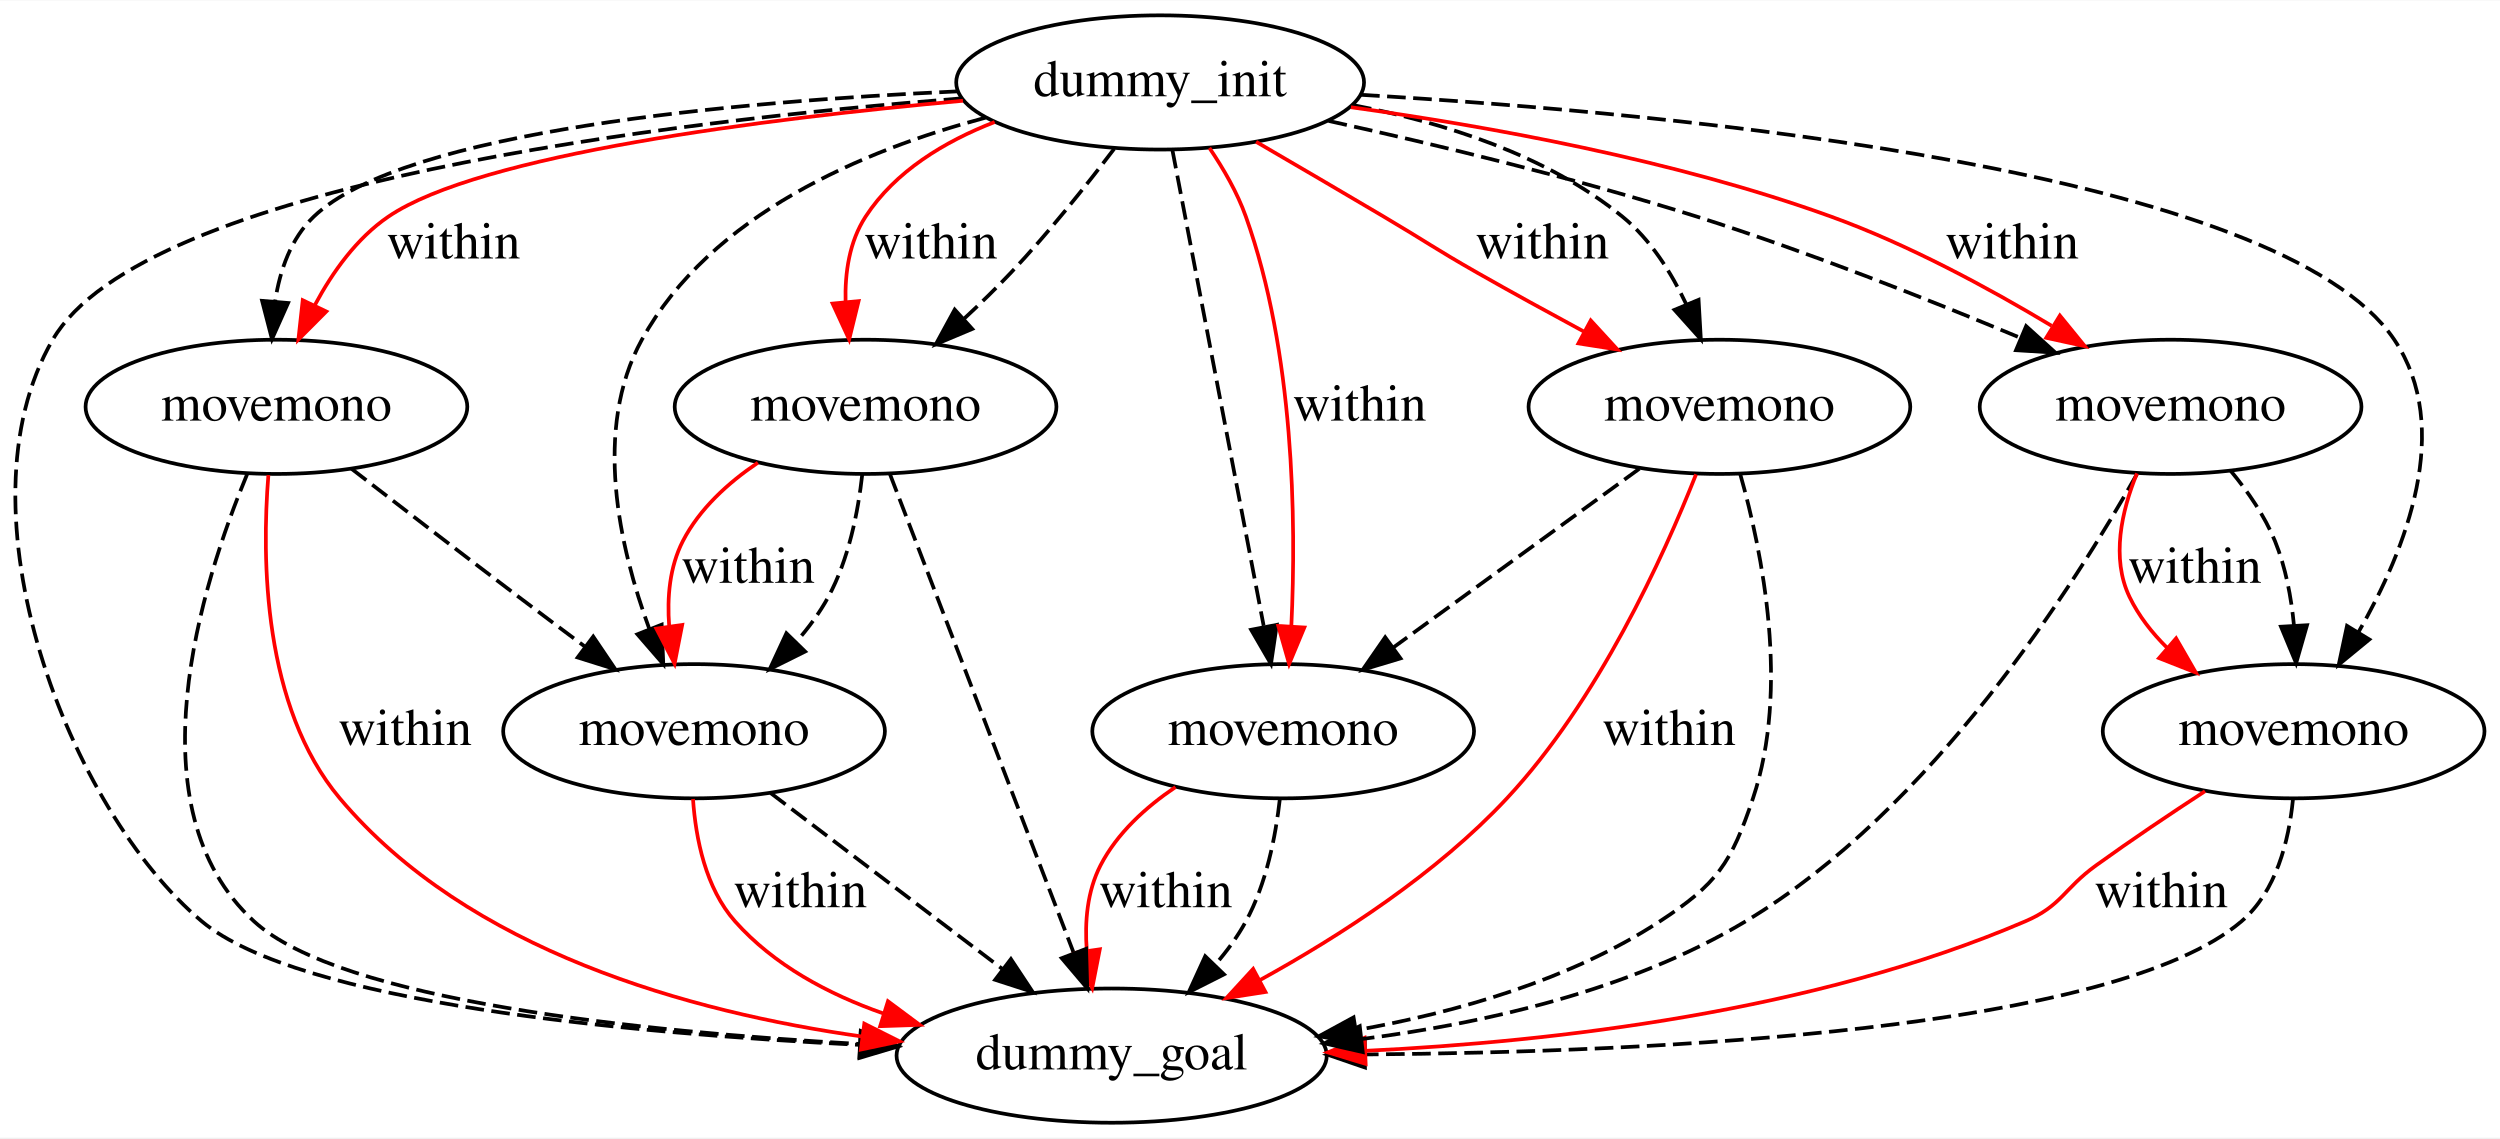
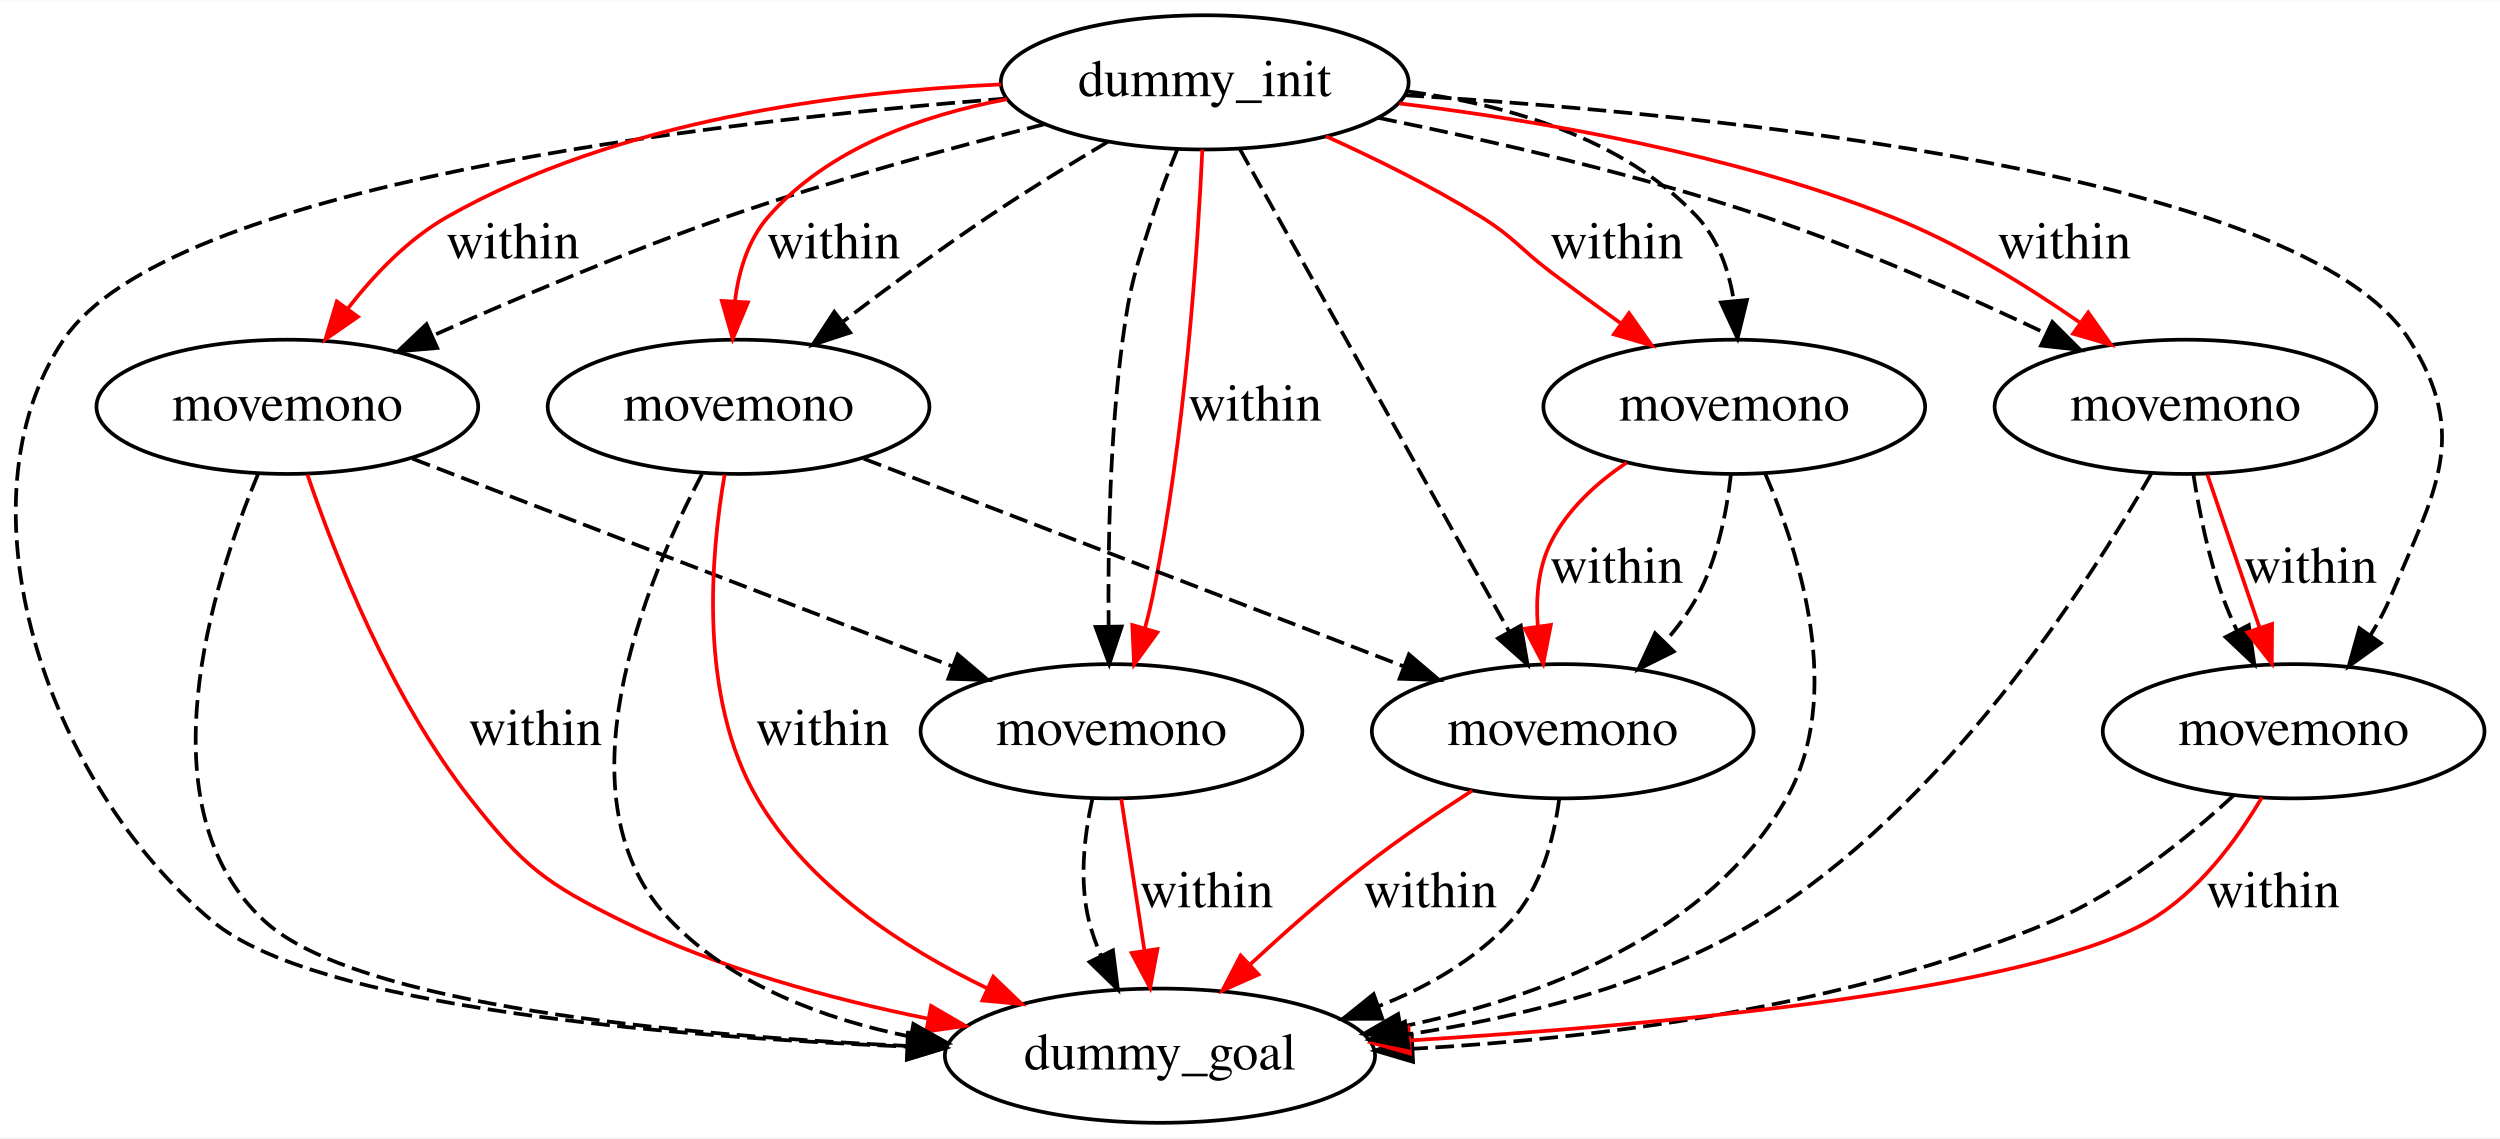
- <svg xmlns="http://www.w3.org/2000/svg" width="670pt" height="305pt" viewBox="0.00 0.00 670.49 305.00">
+ <svg xmlns="http://www.w3.org/2000/svg" width="670pt" height="305pt" viewBox="0.00 0.00 670.39 305.00">
  <g id="graph0" class="graph" transform="scale(1 1) rotate(0) translate(4 301)">
-     <polygon fill="white" stroke="transparent" points="-4,4 -4,-301 666.49,-301 666.49,4 -4,4" />
+     <polygon fill="white" stroke="transparent" points="-4,4 -4,-301 666.39,-301 666.39,4 -4,4" />
    <g id="node1" class="node">
-       <ellipse fill="none" stroke="black" cx="307.14" cy="-279" rx="54.69" ry="18" />
-       <text text-anchor="middle" x="307.14" y="-275.3" font-family="Times,serif" font-size="14.00">dummy_init</text>
+       <ellipse fill="none" stroke="black" cx="319.05" cy="-279" rx="54.69" ry="18" />
+       <text text-anchor="middle" x="319.05" y="-275.3" font-family="Times,serif" font-size="14.00">dummy_init</text>
    </g>
    <g id="node2" class="node">
-       <ellipse fill="none" stroke="black" cx="294.14" cy="-18" rx="57.69" ry="18" />
-       <text text-anchor="middle" x="294.14" y="-14.3" font-family="Times,serif" font-size="14.00">dummy_goal</text>
+       <ellipse fill="none" stroke="black" cx="307.05" cy="-18" rx="57.69" ry="18" />
+       <text text-anchor="middle" x="307.05" y="-14.3" font-family="Times,serif" font-size="14.00">dummy_goal</text>
+     </g>
+     <g id="edge1" class="edge">
+       <path fill="none" stroke="black" stroke-dasharray="5,2" d="M266.03,-274.7C186.05,-268.41 40.91,-251.44 13.05,-210 -16.36,-166.26 8.1,-91.32 53.05,-54 80.56,-31.16 173.57,-23.2 239.04,-20.44" />
+       <polygon fill="black" stroke="black" points="239.44,-23.93 249.3,-20.04 239.17,-16.94 239.44,-23.93" />
+     </g>
+     <g id="node3" class="node">
+       <ellipse fill="none" stroke="black" cx="73.05" cy="-192" rx="51.19" ry="18" />
+       <text text-anchor="middle" x="73.05" y="-188.3" font-family="Times,serif" font-size="14.00">movemono</text>
+     </g>
+     <g id="edge13" class="edge">
+       <path fill="none" stroke="black" stroke-dasharray="5,2" d="M276.24,-267.82C251.16,-261.48 219.02,-252.7 191.05,-243 164.19,-233.69 134.76,-221.22 112,-211.06" />
+       <polygon fill="black" stroke="black" points="113.24,-207.78 102.69,-206.87 110.37,-214.16 113.24,-207.78" />
+     </g>
+     <g id="edge28" class="edge">
+       <path fill="none" stroke="red" d="M264.42,-278.45C221.52,-276.56 161.63,-268.83 116.05,-243 105.52,-237.04 96.36,-227.48 89.23,-218.31" />
+       <polygon fill="red" stroke="red" points="91.98,-216.14 83.27,-210.11 86.32,-220.26 91.98,-216.14" />
+       <text text-anchor="middle" x="133.55" y="-231.8" font-family="Times,serif" font-size="14.00">within</text>
+     </g>
+     <g id="node4" class="node">
+       <ellipse fill="none" stroke="black" cx="194.05" cy="-192" rx="51.19" ry="18" />
+       <text text-anchor="middle" x="194.05" y="-188.3" font-family="Times,serif" font-size="14.00">movemono</text>
+     </g>
+     <g id="edge4" class="edge">
+       <path fill="none" stroke="black" stroke-dasharray="5,2" d="M293.01,-263.03C282.89,-257.02 271.3,-249.89 261.05,-243 247.96,-234.2 233.92,-223.87 222.09,-214.88" />
+       <polygon fill="black" stroke="black" points="223.97,-211.92 213.91,-208.62 219.72,-217.48 223.97,-211.92" />
+     </g>
+     <g id="edge27" class="edge">
+       <path fill="none" stroke="red" d="M265.99,-274.48C243.14,-270.19 218.04,-261.26 202.05,-243 196.59,-236.77 194.07,-228.35 193.06,-220.2" />
+       <polygon fill="red" stroke="red" points="196.55,-219.99 192.48,-210.21 189.56,-220.39 196.55,-219.99" />
+       <text text-anchor="middle" x="219.55" y="-231.8" font-family="Times,serif" font-size="14.00">within</text>
+     </g>
+     <g id="node5" class="node">
+       <ellipse fill="none" stroke="black" cx="294.05" cy="-105" rx="51.19" ry="18" />
+       <text text-anchor="middle" x="294.05" y="-101.3" font-family="Times,serif" font-size="14.00">movemono</text>
+     </g>
+     <g id="edge10" class="edge">
+       <path fill="none" stroke="black" stroke-dasharray="5,2" d="M311.72,-261.09C309.41,-255.4 306.96,-248.98 305.05,-243 300.46,-228.62 299.05,-224.96 297.05,-210 293.57,-184.08 293.07,-154.22 293.29,-133.16" />
+       <polygon fill="black" stroke="black" points="296.79,-133.08 293.45,-123.02 289.79,-132.96 296.79,-133.08" />
+     </g>
+     <g id="edge26" class="edge">
+       <path fill="none" stroke="red" d="M318.42,-260.96C317.2,-234.88 313.83,-183.62 305.05,-141 304.49,-138.29 303.8,-135.48 303.05,-132.7" />
+       <polygon fill="red" stroke="red" points="306.34,-131.49 300.12,-122.91 299.63,-133.49 306.34,-131.49" />
+       <text text-anchor="middle" x="332.55" y="-188.3" font-family="Times,serif" font-size="14.00">within</text>
+     </g>
+     <g id="node6" class="node">
+       <ellipse fill="none" stroke="black" cx="415.05" cy="-105" rx="51.19" ry="18" />
+       <text text-anchor="middle" x="415.05" y="-101.3" font-family="Times,serif" font-size="14.00">movemono</text>
+     </g>
+     <g id="edge8" class="edge">
+       <path fill="none" stroke="black" stroke-dasharray="5,2" d="M328.43,-261.19C345.28,-231.01 380.76,-167.44 400.68,-131.73" />
+       <polygon fill="black" stroke="black" points="403.81,-133.31 405.63,-122.87 397.7,-129.9 403.81,-133.31" />
+     </g>
+     <g id="node7" class="node">
+       <ellipse fill="none" stroke="black" cx="461.05" cy="-192" rx="51.19" ry="18" />
+       <text text-anchor="middle" x="461.05" y="-188.3" font-family="Times,serif" font-size="14.00">movemono</text>
+     </g>
+     <g id="edge15" class="edge">
+       <path fill="none" stroke="black" stroke-dasharray="5,2" d="M373.4,-276.59C400.33,-273.01 431.24,-264.07 451.05,-243 456.76,-236.92 459.62,-228.55 460.96,-220.39" />
+       <polygon fill="black" stroke="black" points="464.45,-220.65 461.93,-210.35 457.48,-219.97 464.45,-220.65" />
+     </g>
+     <g id="edge30" class="edge">
+       <path fill="none" stroke="red" d="M351.57,-264.54C364.79,-258.58 380,-251.09 393.05,-243 402.19,-237.33 403.45,-234.46 412.05,-228 418.02,-223.51 424.48,-218.8 430.69,-214.34" />
+       <polygon fill="red" stroke="red" points="432.83,-217.12 438.93,-208.46 428.76,-211.42 432.83,-217.12" />
+       <text text-anchor="middle" x="429.55" y="-231.8" font-family="Times,serif" font-size="14.00">within</text>
+     </g>
+     <g id="node8" class="node">
+       <ellipse fill="none" stroke="black" cx="611.05" cy="-105" rx="51.19" ry="18" />
+       <text text-anchor="middle" x="611.05" y="-101.3" font-family="Times,serif" font-size="14.00">movemono</text>
+     </g>
+     <g id="edge12" class="edge">
+       <path fill="none" stroke="black" stroke-dasharray="5,2" d="M372.88,-275.54C457.13,-270.34 613.5,-254.75 642.05,-210 658.58,-184.08 648.87,-169.38 637.05,-141 635.59,-137.51 633.72,-134.05 631.64,-130.74" />
+       <polygon fill="black" stroke="black" points="634.42,-128.61 625.82,-122.42 628.68,-132.62 634.42,-128.61" />
+     </g>
+     <g id="node9" class="node">
+       <ellipse fill="none" stroke="black" cx="582.05" cy="-192" rx="51.19" ry="18" />
+       <text text-anchor="middle" x="582.05" y="-188.3" font-family="Times,serif" font-size="14.00">movemono</text>
+     </g>
+     <g id="edge18" class="edge">
+       <path fill="none" stroke="black" stroke-dasharray="5,2" d="M365.63,-269.48C395.56,-263.43 435.07,-254.37 469.05,-243 494.92,-234.34 522.98,-221.95 544.66,-211.66" />
+       <polygon fill="black" stroke="black" points="546.34,-214.74 553.84,-207.26 543.31,-208.43 546.34,-214.74" />
+     </g>
+     <g id="edge24" class="edge">
+       <path fill="none" stroke="red" d="M371.26,-273.35C408.92,-268.75 460.4,-259.84 503.05,-243 520.93,-235.94 539.17,-224.71 553.61,-214.68" />
+       <polygon fill="red" stroke="red" points="555.97,-217.3 562.08,-208.64 551.91,-211.6 555.97,-217.3" />
+       <text text-anchor="middle" x="549.55" y="-231.8" font-family="Times,serif" font-size="14.00">within</text>
+     </g>
+     <g id="edge6" class="edge">
+       <path fill="none" stroke="black" stroke-dasharray="5,2" d="M65.2,-173.99C52.91,-144.54 33.79,-84.3 67.05,-54 91.67,-31.57 177.51,-23.5 239.5,-20.6" />
+       <polygon fill="black" stroke="black" points="239.78,-24.09 249.62,-20.16 239.48,-17.1 239.78,-24.09" />
+     </g>
+     <g id="edge22" class="edge">
+       <path fill="none" stroke="red" d="M78.43,-173.85C85.82,-152.09 100.7,-114.14 122.05,-87 136.51,-68.62 142.07,-64.34 163.05,-54 188.52,-41.44 218.8,-33.2 245.01,-27.9" />
+       <polygon fill="red" stroke="red" points="245.68,-31.33 254.84,-26.01 244.36,-24.46 245.68,-31.33" />
+       <text text-anchor="middle" x="139.55" y="-101.3" font-family="Times,serif" font-size="14.00">within</text>
+     </g>
+     <g id="edge3" class="edge">
+       <path fill="none" stroke="black" stroke-dasharray="5,2" d="M106.61,-178.09C145.37,-163.18 209.21,-138.63 251.44,-122.39" />
+       <polygon fill="black" stroke="black" points="252.81,-125.61 260.89,-118.75 250.3,-119.08 252.81,-125.61" />
+     </g>
+     <g id="edge11" class="edge">
+       <path fill="none" stroke="black" stroke-dasharray="5,2" d="M184.24,-173.96C169.01,-145.02 144.53,-86.26 176.05,-54 192.81,-36.84 216.99,-27.79 240.03,-23.12" />
+       <polygon fill="black" stroke="black" points="240.92,-26.52 250.15,-21.33 239.69,-19.63 240.92,-26.52" />
+     </g>
+     <g id="edge31" class="edge">
+       <path fill="none" stroke="red" d="M190.31,-173.81C186.54,-152.01 183.28,-114.01 199.05,-87 212.75,-63.54 238.1,-46.95 260.79,-36.04" />
+       <polygon fill="red" stroke="red" points="262.34,-39.18 269.99,-31.85 259.44,-32.81 262.34,-39.18" />
+       <text text-anchor="middle" x="216.55" y="-101.3" font-family="Times,serif" font-size="14.00">within</text>
+     </g>
+     <g id="edge17" class="edge">
+       <path fill="none" stroke="black" stroke-dasharray="5,2" d="M227.61,-178.09C266.37,-163.18 330.21,-138.63 372.44,-122.39" />
+       <polygon fill="black" stroke="black" points="373.81,-125.61 381.89,-118.75 371.3,-119.08 373.81,-125.61" />
+     </g>
+     <g id="edge19" class="edge">
+       <path fill="none" stroke="black" stroke-dasharray="5,2" d="M288.88,-86.67C286.75,-76.96 285.34,-64.68 288.05,-54 288.82,-50.95 289.92,-47.88 291.21,-44.89" />
+       <polygon fill="black" stroke="black" points="294.44,-46.25 295.77,-35.74 288.18,-43.12 294.44,-46.25" />
+     </g>
+     <g id="edge21" class="edge">
+       <path fill="none" stroke="red" d="M296.68,-86.8C298.46,-75.16 300.85,-59.55 302.88,-46.24" />
+       <polygon fill="red" stroke="red" points="306.37,-46.59 304.42,-36.18 299.45,-45.53 306.37,-46.59" />
+       <text text-anchor="middle" x="319.55" y="-57.8" font-family="Times,serif" font-size="14.00">within</text>
+     </g>
+     <g id="edge14" class="edge">
+       <path fill="none" stroke="black" stroke-dasharray="5,2" d="M414.11,-86.81C412.68,-76.17 409.23,-62.89 401.05,-54 391.56,-43.69 378.75,-36.4 365.64,-31.25" />
+       <polygon fill="black" stroke="black" points="366.69,-27.91 356.09,-27.87 364.35,-34.51 366.69,-27.91" />
+     </g>
+     <g id="edge20" class="edge">
+       <path fill="none" stroke="red" d="M390.76,-89.08C381.55,-83.13 371.1,-76.04 362.05,-69 351.54,-60.83 340.57,-51.13 331.22,-42.46" />
+       <polygon fill="red" stroke="red" points="333.48,-39.77 323.79,-35.47 328.68,-44.87 333.48,-39.77" />
+       <text text-anchor="middle" x="379.55" y="-57.8" font-family="Times,serif" font-size="14.00">within</text>
+     </g>
+     <g id="edge7" class="edge">
+       <path fill="none" stroke="black" stroke-dasharray="5,2" d="M469.41,-173.94C478.72,-152.28 490.58,-114.43 475.05,-87 454.41,-50.55 409.82,-33.62 371.76,-25.77" />
+       <polygon fill="black" stroke="black" points="372.21,-22.29 361.73,-23.87 370.91,-29.17 372.21,-22.29" />
+     </g>
+     <g id="edge2" class="edge">
+       <path fill="none" stroke="black" stroke-dasharray="5,2" d="M460.16,-173.93C459.04,-163.84 456.55,-151.11 451.05,-141 448.72,-136.73 445.7,-132.65 442.39,-128.9" />
+       <polygon fill="black" stroke="black" points="444.83,-126.38 435.35,-121.66 439.82,-131.27 444.83,-126.38" />
+     </g>
+     <g id="edge25" class="edge">
+       <path fill="none" stroke="red" d="M432.16,-177.02C424.18,-171.63 416.5,-164.64 412.05,-156 408.49,-149.09 407.78,-140.91 408.37,-133.19" />
+       <polygon fill="red" stroke="red" points="411.86,-133.51 409.82,-123.11 404.93,-132.51 411.86,-133.51" />
+       <text text-anchor="middle" x="429.55" y="-144.8" font-family="Times,serif" font-size="14.00">within</text>
    </g>
    <g id="edge5" class="edge">
-       <path fill="none" stroke="black" stroke-dasharray="5,2" d="M254.08,-274.75C175.4,-268.56 34.44,-251.78 10.14,-210 -16.57,-164.07 14.68,-83.62 50.14,-54 76.2,-32.24 163.69,-24.01 226.45,-20.89" />
-       <polygon fill="black" stroke="black" points="226.86,-24.38 236.69,-20.42 226.54,-17.39 226.86,-24.38" />
+       <path fill="none" stroke="black" stroke-dasharray="5,2" d="M594.93,-87.77C582.63,-76.4 564.66,-61.88 546.05,-54 491.43,-30.87 424.21,-22.62 374.98,-19.86" />
+       <polygon fill="black" stroke="black" points="374.92,-16.35 364.76,-19.35 374.58,-23.34 374.92,-16.35" />
    </g>
-     <g id="node3" class="node">
-       <ellipse fill="none" stroke="black" cx="182.14" cy="-105" rx="51.19" ry="18" />
-       <text text-anchor="middle" x="182.14" y="-101.3" font-family="Times,serif" font-size="14.00">movemono</text>
+     <g id="edge29" class="edge">
+       <path fill="none" stroke="red" d="M602.52,-87.22C595.83,-75.89 585.42,-61.66 572.05,-54 539.29,-35.25 441.19,-26.2 373.99,-22.09" />
+       <polygon fill="red" stroke="red" points="374.09,-18.59 363.9,-21.49 373.68,-25.58 374.09,-18.59" />
+       <text text-anchor="middle" x="605.55" y="-57.8" font-family="Times,serif" font-size="14.00">within</text>
    </g>
-     <g id="edge11" class="edge">
-       <path fill="none" stroke="black" stroke-dasharray="5,2" d="M260.28,-269.54C227.57,-260.82 186.59,-243.55 168.14,-210 154.98,-186.05 162.05,-154.45 170.16,-132.4" />
-       <polygon fill="black" stroke="black" points="173.46,-133.58 173.89,-123 166.95,-131 173.46,-133.58" />
-     </g>
-     <g id="node4" class="node">
-       <ellipse fill="none" stroke="black" cx="70.14" cy="-192" rx="51.19" ry="18" />
-       <text text-anchor="middle" x="70.14" y="-188.3" font-family="Times,serif" font-size="14.00">movemono</text>
-     </g>
-     <g id="edge3" class="edge">
-       <path fill="none" stroke="black" stroke-dasharray="5,2" d="M252.9,-276.61C193.74,-273.92 104.24,-266.05 80.14,-243 74.03,-237.15 71.08,-228.69 69.8,-220.39" />
-       <polygon fill="black" stroke="black" points="73.26,-219.85 68.94,-210.17 66.29,-220.43 73.26,-219.85" />
-     </g>
-     <g id="edge28" class="edge">
-       <path fill="none" stroke="red" d="M254.26,-274.09C201.42,-269.3 124.6,-259.7 100.14,-243 91.67,-237.22 85.2,-228.18 80.48,-219.36" />
-       <polygon fill="red" stroke="red" points="83.51,-217.57 76.03,-210.06 77.19,-220.59 83.51,-217.57" />
-       <text text-anchor="middle" x="117.64" y="-231.8" font-family="Times,serif" font-size="14.00">within</text>
-     </g>
-     <g id="node5" class="node">
-       <ellipse fill="none" stroke="black" cx="340.14" cy="-105" rx="51.19" ry="18" />
-       <text text-anchor="middle" x="340.14" y="-101.3" font-family="Times,serif" font-size="14.00">movemono</text>
-     </g>
-     <g id="edge12" class="edge">
-       <path fill="none" stroke="black" stroke-dasharray="5,2" d="M310.43,-260.88C316.16,-231 328.03,-169.11 334.91,-133.27" />
-       <polygon fill="black" stroke="black" points="338.42,-133.53 336.87,-123.05 331.55,-132.21 338.42,-133.53" />
-     </g>
-     <g id="edge21" class="edge">
-       <path fill="none" stroke="red" d="M320.36,-261.43C324.14,-255.87 327.85,-249.44 330.14,-243 343.07,-206.71 343.67,-161.66 342.34,-133.36" />
-       <polygon fill="red" stroke="red" points="345.82,-132.82 341.74,-123.04 338.83,-133.23 345.82,-132.82" />
-       <text text-anchor="middle" x="360.64" y="-188.3" font-family="Times,serif" font-size="14.00">within</text>
-     </g>
-     <g id="node6" class="node">
-       <ellipse fill="none" stroke="black" cx="457.14" cy="-192" rx="51.19" ry="18" />
-       <text text-anchor="middle" x="457.14" y="-188.3" font-family="Times,serif" font-size="14.00">movemono</text>
-     </g>
-     <g id="edge18" class="edge">
-       <path fill="none" stroke="black" stroke-dasharray="5,2" d="M358.86,-272.92C382.96,-268.33 410.76,-259.59 431.14,-243 438.64,-236.9 444.22,-228.06 448.25,-219.5" />
-       <polygon fill="black" stroke="black" points="451.55,-220.7 452.16,-210.12 445.09,-218.01 451.55,-220.7" />
-     </g>
-     <g id="edge25" class="edge">
-       <path fill="none" stroke="red" d="M332.88,-263.08C343.5,-256.9 355.93,-249.63 367.14,-243 378.3,-236.4 380.88,-234.41 392.14,-228 401.33,-222.77 411.35,-217.28 420.71,-212.23" />
-       <polygon fill="red" stroke="red" points="422.63,-215.17 429.79,-207.37 419.32,-209.01 422.63,-215.17" />
-       <text text-anchor="middle" x="409.64" y="-231.8" font-family="Times,serif" font-size="14.00">within</text>
-     </g>
-     <g id="node7" class="node">
-       <ellipse fill="none" stroke="black" cx="611.14" cy="-105" rx="51.19" ry="18" />
-       <text text-anchor="middle" x="611.14" y="-101.3" font-family="Times,serif" font-size="14.00">movemono</text>
-     </g>
-     <g id="edge10" class="edge">
-       <path fill="none" stroke="black" stroke-dasharray="5,2" d="M361.03,-275.68C446.76,-270.66 607.7,-255.28 638.14,-210 654.06,-186.33 641.33,-153.82 628.49,-131.49" />
-       <polygon fill="black" stroke="black" points="631.44,-129.61 623.25,-122.88 625.46,-133.25 631.44,-129.61" />
-     </g>
-     <g id="node8" class="node">
-       <ellipse fill="none" stroke="black" cx="578.14" cy="-192" rx="51.19" ry="18" />
-       <text text-anchor="middle" x="578.14" y="-188.3" font-family="Times,serif" font-size="14.00">movemono</text>
-     </g>
-     <g id="edge8" class="edge">
-       <path fill="none" stroke="black" stroke-dasharray="5,2" d="M352.34,-268.68C380.93,-262.38 418.52,-253.33 451.14,-243 480.66,-233.65 513.13,-220.82 537.85,-210.5" />
-       <polygon fill="black" stroke="black" points="539.4,-213.64 547.26,-206.53 536.68,-207.19 539.4,-213.64" />
-     </g>
-     <g id="edge27" class="edge">
-       <path fill="none" stroke="red" d="M358.32,-272.35C394.97,-267.28 445.08,-258.22 487.14,-243 507.74,-235.55 529.28,-223.91 546.24,-213.73" />
-       <polygon fill="red" stroke="red" points="548.45,-216.48 555.15,-208.26 544.79,-210.51 548.45,-216.48" />
-       <text text-anchor="middle" x="535.64" y="-231.8" font-family="Times,serif" font-size="14.00">within</text>
-     </g>
-     <g id="node9" class="node">
-       <ellipse fill="none" stroke="black" cx="228.14" cy="-192" rx="51.19" ry="18" />
-       <text text-anchor="middle" x="228.14" y="-188.3" font-family="Times,serif" font-size="14.00">movemono</text>
-     </g>
-     <g id="edge13" class="edge">
-       <path fill="none" stroke="black" stroke-dasharray="5,2" d="M294.83,-261.22C287.23,-251.23 277.07,-238.5 267.14,-228 263.24,-223.87 258.92,-219.67 254.61,-215.68" />
-       <polygon fill="black" stroke="black" points="256.75,-212.89 246.98,-208.78 252.05,-218.08 256.75,-212.89" />
-     </g>
-     <g id="edge20" class="edge">
-       <path fill="none" stroke="red" d="M262.76,-268.38C249.34,-263.17 236.08,-255.2 228.14,-243 223.8,-236.32 222.57,-228.01 222.78,-220.08" />
-       <polygon fill="red" stroke="red" points="226.27,-220.36 223.74,-210.07 219.3,-219.69 226.27,-220.36" />
-       <text text-anchor="middle" x="245.64" y="-231.8" font-family="Times,serif" font-size="14.00">within</text>
-     </g>
-     <g id="edge17" class="edge">
-       <path fill="none" stroke="black" stroke-dasharray="5,2" d="M202.69,-88.41C220.15,-75.16 245.42,-55.98 264.98,-41.13" />
-       <polygon fill="black" stroke="black" points="267.12,-43.9 272.97,-35.07 262.89,-38.33 267.12,-43.9" />
-     </g>
-     <g id="edge30" class="edge">
-       <path fill="none" stroke="red" d="M181.86,-86.82C182.59,-76.18 185.23,-62.9 193.14,-54 203.56,-42.28 218.11,-34.49 232.92,-29.3" />
-       <polygon fill="red" stroke="red" points="234.15,-32.58 242.65,-26.26 232.06,-25.9 234.15,-32.58" />
-       <text text-anchor="middle" x="210.64" y="-57.8" font-family="Times,serif" font-size="14.00">within</text>
-     </g>
-     <g id="edge6" class="edge">
-       <path fill="none" stroke="black" stroke-dasharray="5,2" d="M62.31,-174.01C50.05,-144.59 30.98,-84.41 64.14,-54 87.33,-32.75 167.43,-24.4 226.61,-21.12" />
-       <polygon fill="black" stroke="black" points="226.85,-24.61 236.66,-20.6 226.49,-17.62 226.85,-24.61" />
-     </g>
-     <g id="edge26" class="edge">
-       <path fill="none" stroke="red" d="M67.98,-173.71C66.16,-151.11 66.54,-111.5 87.14,-87 121.51,-46.14 180.9,-29.66 227.28,-23.11" />
-       <polygon fill="red" stroke="red" points="227.8,-26.57 237.26,-21.82 226.9,-19.63 227.8,-26.57" />
-       <text text-anchor="middle" x="104.64" y="-101.3" font-family="Times,serif" font-size="14.00">within</text>
-     </g>
-     <g id="edge19" class="edge">
-       <path fill="none" stroke="black" stroke-dasharray="5,2" d="M90.28,-175.38C103.09,-165.48 120.05,-152.43 135.14,-141 140.81,-136.71 146.89,-132.15 152.73,-127.8" />
-       <polygon fill="black" stroke="black" points="155.1,-130.39 161.03,-121.61 150.92,-124.78 155.1,-130.39" />
+     <g id="edge9" class="edge">
+       <path fill="none" stroke="black" stroke-dasharray="5,2" d="M572.86,-174C556.02,-144.57 517.27,-84.37 467.05,-54 438.96,-37.01 403.66,-28.23 373.37,-23.7" />
+       <polygon fill="black" stroke="black" points="373.7,-20.21 363.31,-22.33 372.75,-27.15 373.7,-20.21" />
    </g>
    <g id="edge16" class="edge">
-       <path fill="none" stroke="black" stroke-dasharray="5,2" d="M339.26,-86.93C338.14,-76.84 335.64,-64.11 330.14,-54 327.93,-49.93 325.08,-46.04 321.95,-42.43" />
-       <polygon fill="black" stroke="black" points="324.27,-39.79 314.82,-35.02 319.23,-44.65 324.27,-39.79" />
-     </g>
-     <g id="edge31" class="edge">
-       <path fill="none" stroke="red" d="M311.26,-90.02C303.28,-84.63 295.59,-77.64 291.14,-69 287.59,-62.09 286.88,-53.91 287.47,-46.19" />
-       <polygon fill="red" stroke="red" points="290.96,-46.51 288.92,-36.11 284.03,-45.51 290.96,-46.51" />
-       <text text-anchor="middle" x="308.64" y="-57.8" font-family="Times,serif" font-size="14.00">within</text>
-     </g>
-     <g id="edge14" class="edge">
-       <path fill="none" stroke="black" stroke-dasharray="5,2" d="M462.73,-173.93C468.68,-152.91 476.01,-116.38 466.14,-87 460.28,-69.56 456.55,-64.05 441.14,-54 417.08,-38.3 386.71,-29.63 359.82,-24.84" />
-       <polygon fill="black" stroke="black" points="360.14,-21.35 349.71,-23.19 359.02,-28.26 360.14,-21.35" />
-     </g>
-     <g id="edge24" class="edge">
-       <path fill="none" stroke="red" d="M450.87,-173.89C442.14,-151.82 424.59,-113.19 400.14,-87 381.35,-66.86 355.38,-50.07 333.84,-38.22" />
-       <polygon fill="red" stroke="red" points="335.39,-35.07 324.92,-33.44 332.09,-41.25 335.39,-35.07" />
-       <text text-anchor="middle" x="443.64" y="-101.3" font-family="Times,serif" font-size="14.00">within</text>
-     </g>
-     <g id="edge1" class="edge">
-       <path fill="none" stroke="black" stroke-dasharray="5,2" d="M435.68,-175.41C417.13,-161.93 390.13,-142.32 369.56,-127.37" />
-       <polygon fill="black" stroke="black" points="371.61,-124.54 361.47,-121.49 367.5,-130.2 371.61,-124.54" />
-     </g>
-     <g id="edge4" class="edge">
-       <path fill="none" stroke="black" stroke-dasharray="5,2" d="M610.95,-86.59C609.84,-75.57 606.47,-61.96 597.14,-54 562.93,-24.81 440.7,-18.94 362.34,-18.31" />
-       <polygon fill="black" stroke="black" points="362.08,-14.8 352.06,-18.25 362.04,-21.8 362.08,-14.8" />
-     </g>
-     <g id="edge22" class="edge">
-       <path fill="none" stroke="red" d="M587.37,-88.91C578.13,-82.89 567.53,-75.78 558.14,-69 549.42,-62.7 549.03,-58.24 539.14,-54 482.71,-29.8 412.94,-21.71 362.3,-19.29" />
-       <polygon fill="red" stroke="red" points="362.26,-15.78 352.12,-18.87 361.97,-22.78 362.26,-15.78" />
-       <text text-anchor="middle" x="575.64" y="-57.8" font-family="Times,serif" font-size="14.00">within</text>
-     </g>
-     <g id="edge2" class="edge">
-       <path fill="none" stroke="black" stroke-dasharray="5,2" d="M569.11,-173.94C552.54,-144.41 514.31,-84.06 464.14,-54 433.22,-35.47 394.08,-26.62 361.15,-22.44" />
-       <polygon fill="black" stroke="black" points="361.48,-18.95 351.15,-21.29 360.68,-25.91 361.48,-18.95" />
-     </g>
-     <g id="edge7" class="edge">
-       <path fill="none" stroke="black" stroke-dasharray="5,2" d="M594.27,-174.83C598.87,-169.29 603.38,-162.77 606.14,-156 609.01,-148.97 610.5,-140.95 611.23,-133.41" />
-       <polygon fill="black" stroke="black" points="614.73,-133.43 611.81,-123.25 607.75,-133.03 614.73,-133.43" />
-     </g>
-     <g id="edge29" class="edge">
-       <path fill="none" stroke="red" d="M569.12,-174.15C565.04,-164.14 562.12,-151.41 567.14,-141 569.58,-135.94 573.14,-131.39 577.2,-127.38" />
-       <polygon fill="red" stroke="red" points="579.62,-129.91 584.91,-120.73 575.05,-124.61 579.62,-129.91" />
-       <text text-anchor="middle" x="584.64" y="-144.8" font-family="Times,serif" font-size="14.00">within</text>
-     </g>
-     <g id="edge15" class="edge">
-       <path fill="none" stroke="black" stroke-dasharray="5,2" d="M234.71,-173.88C246.23,-143.87 270.13,-81.58 283.86,-45.81" />
-       <polygon fill="black" stroke="black" points="287.29,-46.64 287.6,-36.05 280.75,-44.13 287.29,-46.64" />
-     </g>
-     <g id="edge9" class="edge">
-       <path fill="none" stroke="black" stroke-dasharray="5,2" d="M227.26,-173.93C226.14,-163.84 223.64,-151.11 218.14,-141 215.82,-136.73 212.79,-132.65 209.49,-128.9" />
-       <polygon fill="black" stroke="black" points="211.93,-126.38 202.44,-121.66 206.91,-131.27 211.93,-126.38" />
+       <path fill="none" stroke="black" stroke-dasharray="5,2" d="M584.15,-173.99C585.69,-164.15 588.19,-151.65 592.05,-141 593.12,-138.04 594.41,-135.03 595.81,-132.07" />
+       <polygon fill="black" stroke="black" points="599.03,-133.46 600.51,-122.97 592.81,-130.25 599.03,-133.46" />
    </g>
    <g id="edge23" class="edge">
-       <path fill="none" stroke="red" d="M199.26,-177.02C191.28,-171.63 183.59,-164.64 179.14,-156 175.59,-149.09 174.88,-140.91 175.47,-133.19" />
-       <polygon fill="red" stroke="red" points="178.96,-133.51 176.92,-123.11 172.03,-132.51 178.96,-133.51" />
-       <text text-anchor="middle" x="196.64" y="-144.8" font-family="Times,serif" font-size="14.00">within</text>
+       <path fill="none" stroke="red" d="M587.92,-173.8C591.93,-162.05 597.32,-146.24 601.89,-132.84" />
+       <polygon fill="red" stroke="red" points="605.27,-133.77 605.19,-123.18 598.65,-131.51 605.27,-133.77" />
+       <text text-anchor="middle" x="615.55" y="-144.8" font-family="Times,serif" font-size="14.00">within</text>
    </g>
  </g>
</svg>
